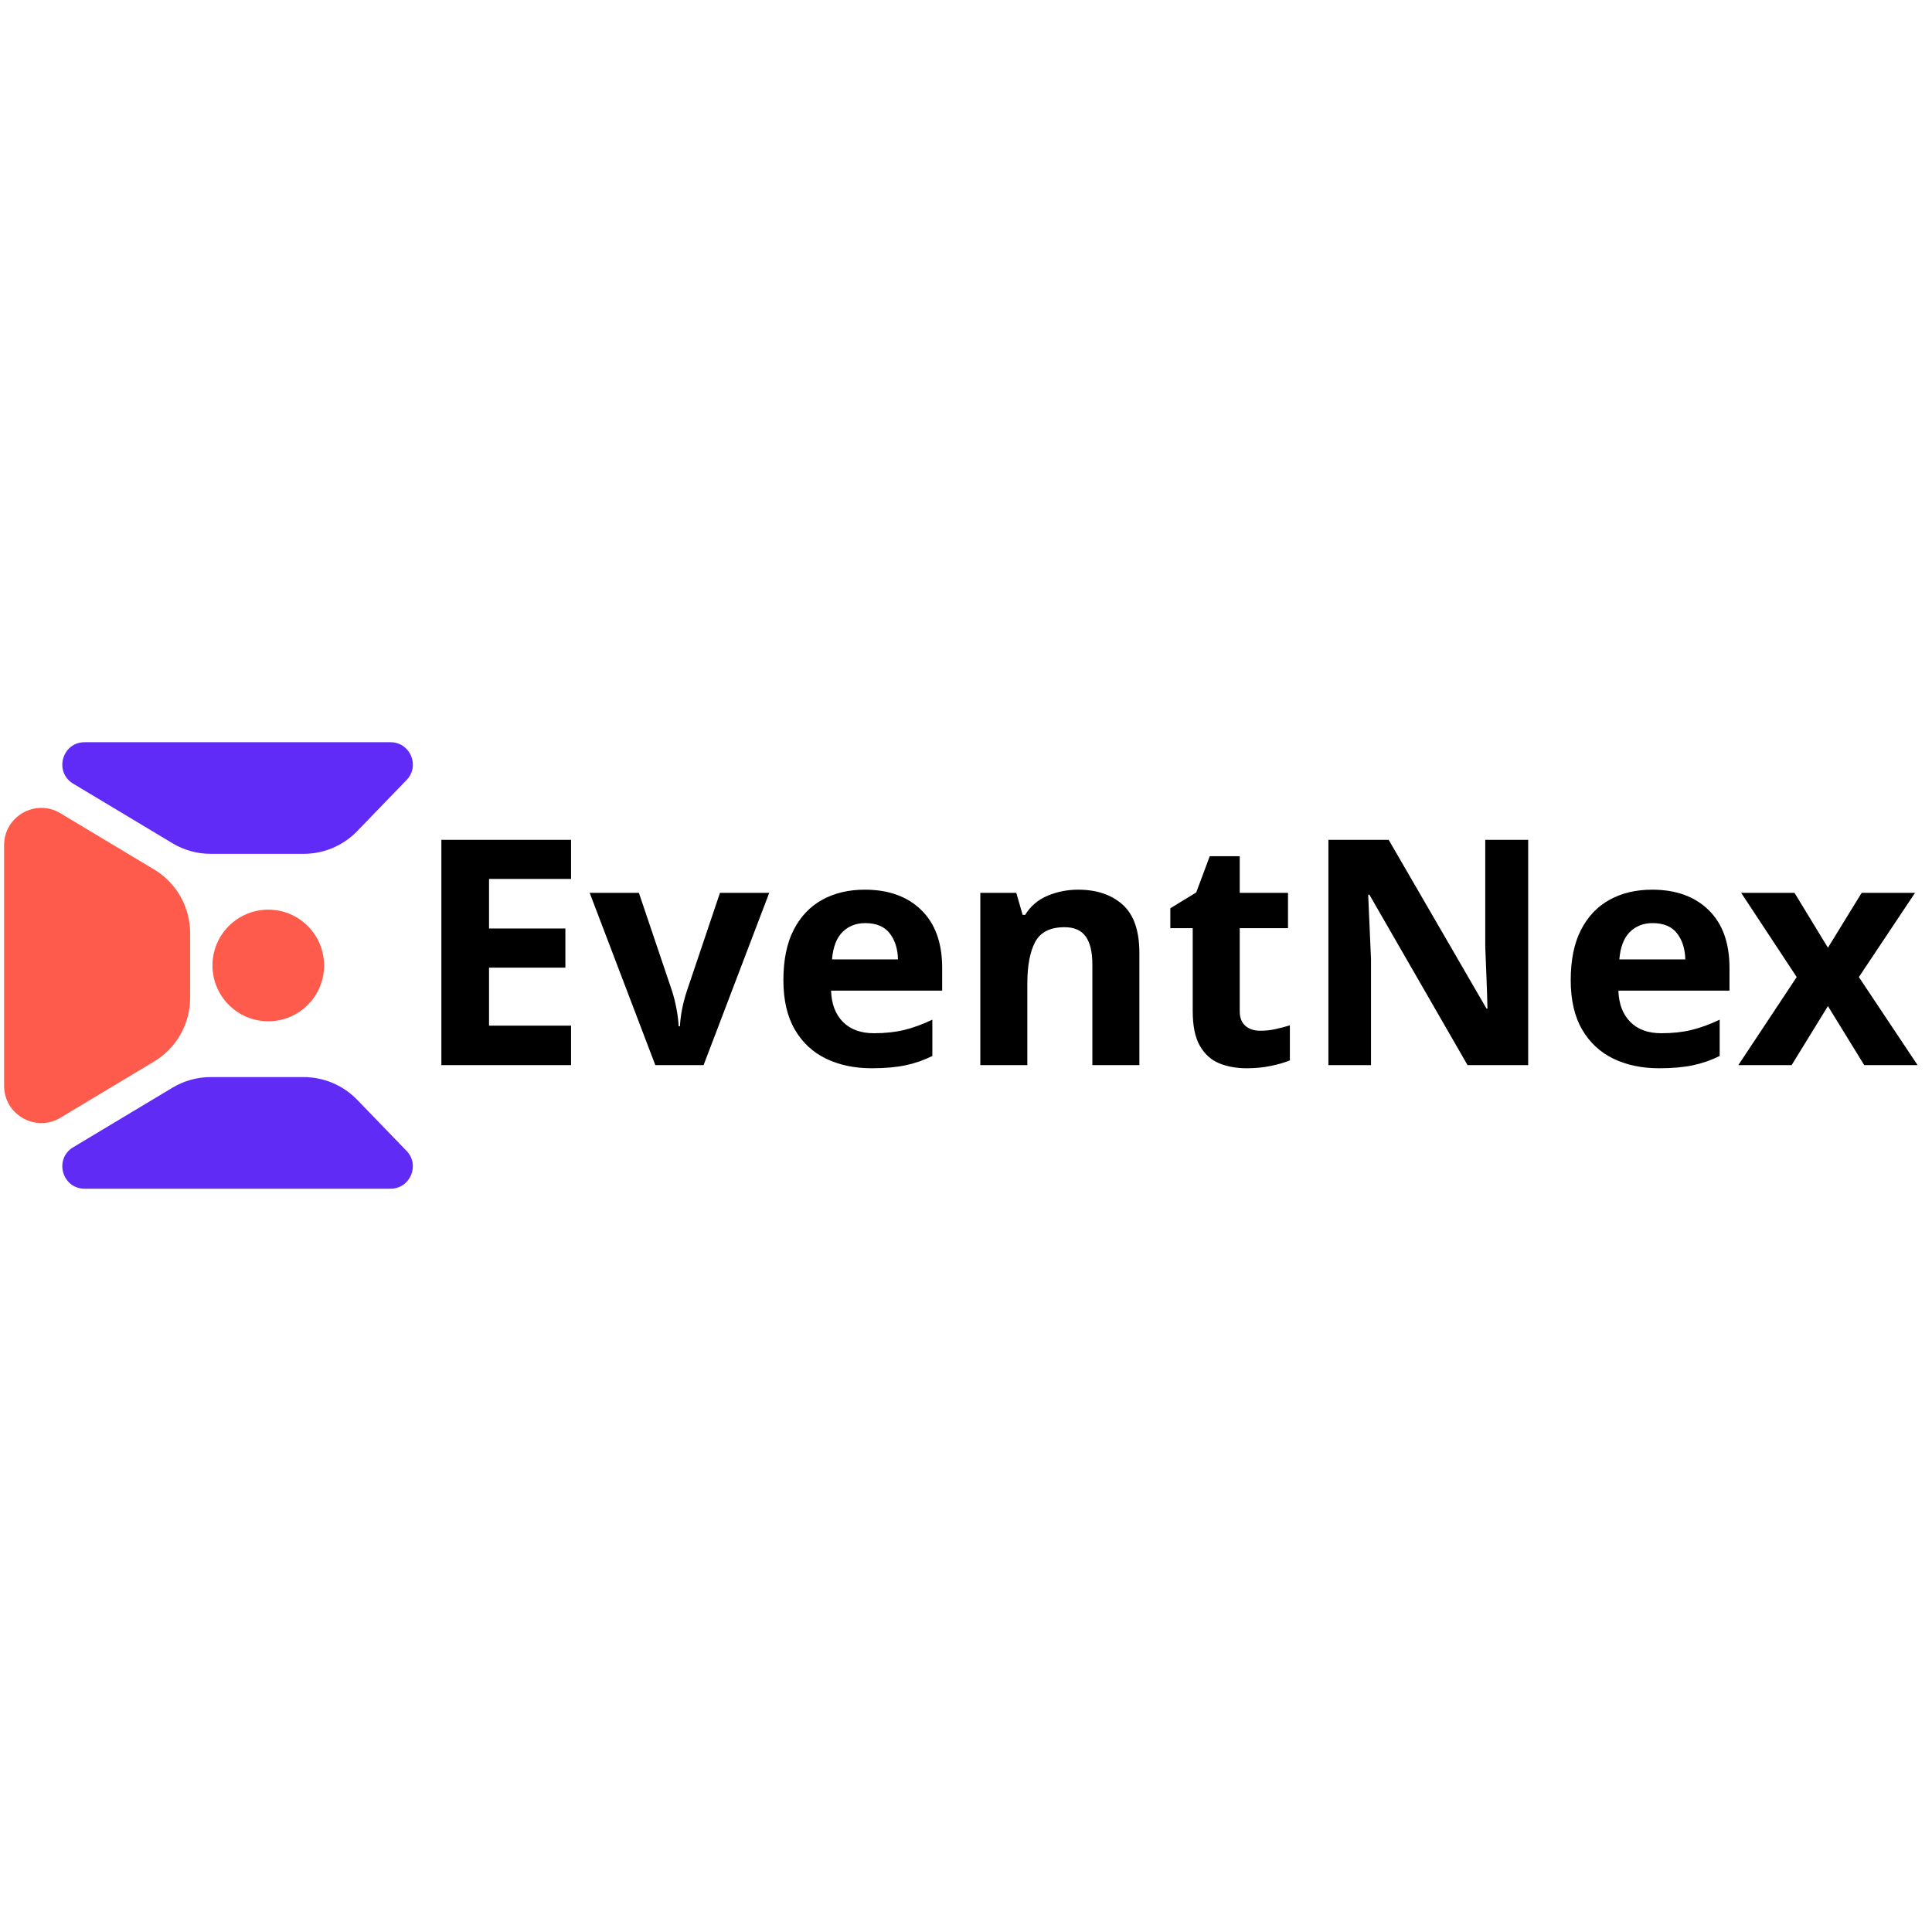
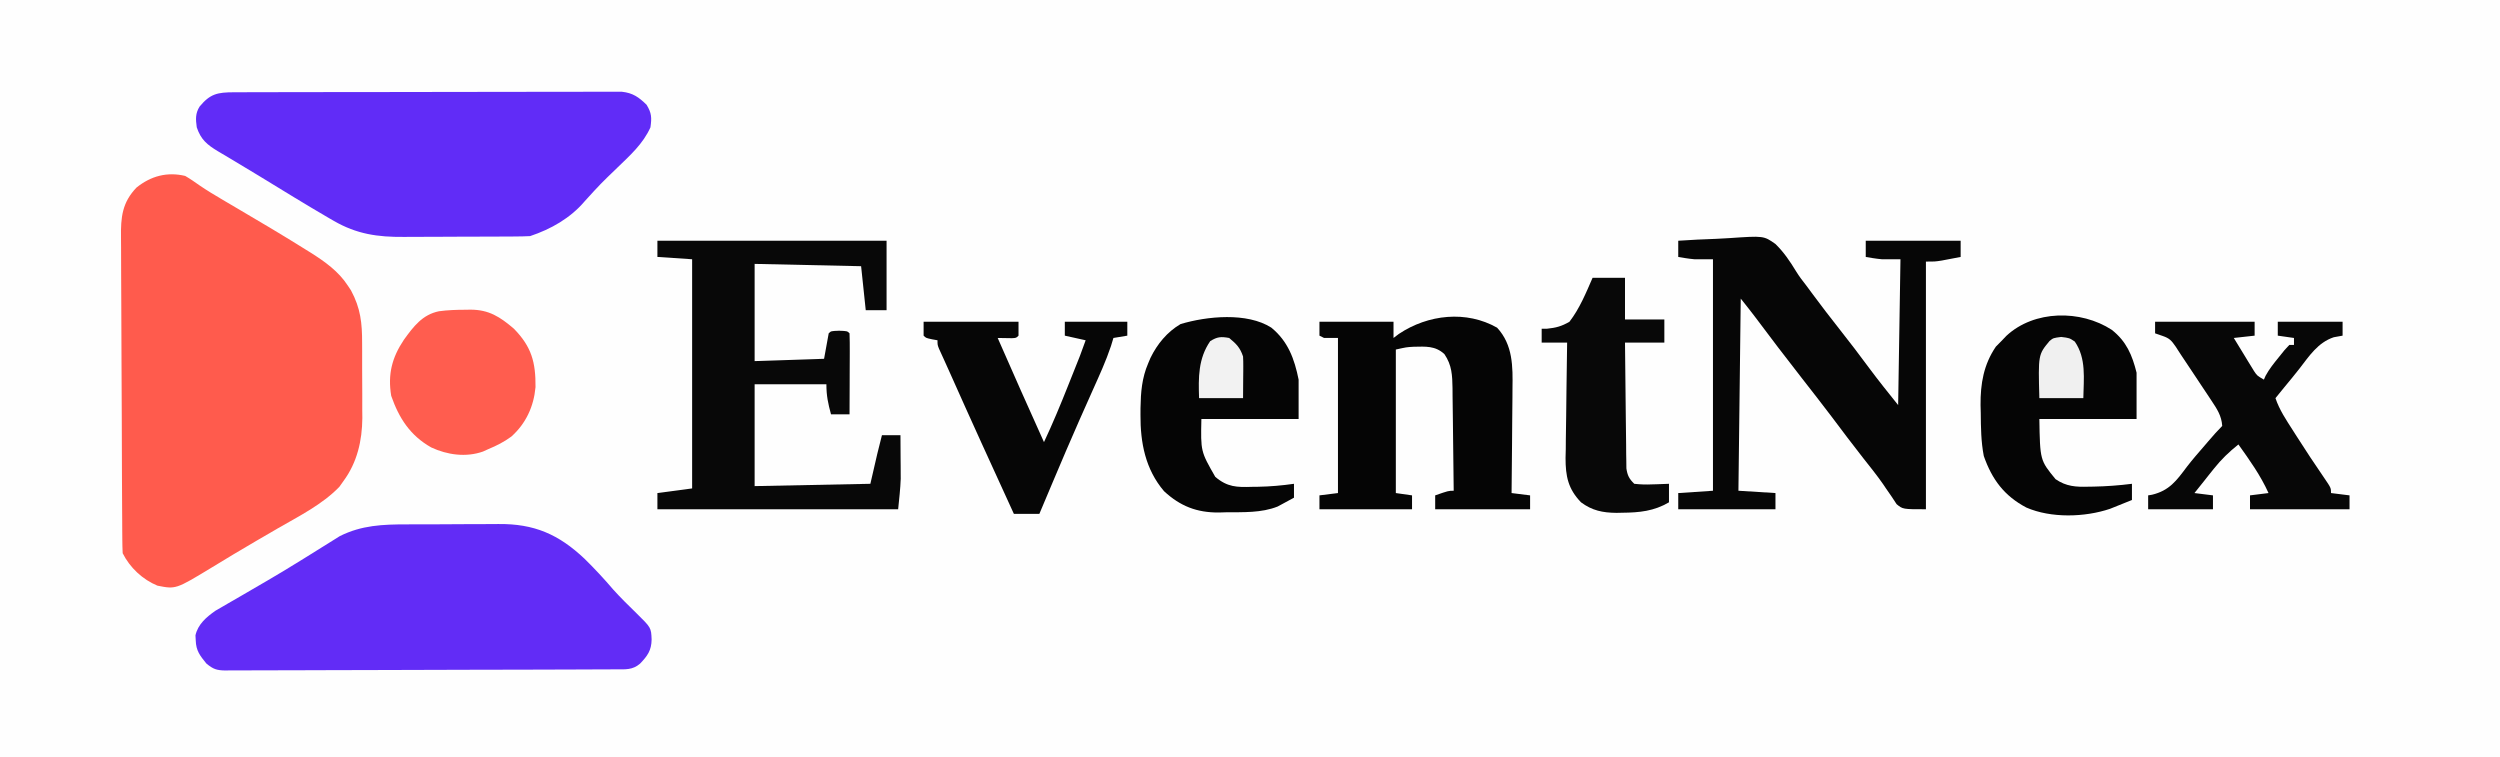
- <svg xmlns="http://www.w3.org/2000/svg" version="1.1" width="1080" height="1080" viewBox="0 0 1080 1080" xml:space="preserve">
-   <defs>
- </defs>
-   <g transform="matrix(1 0 0 1 540 540)" id="5c3b0c05-b270-47f2-bdbe-762823dadd55">
-     <rect style="stroke: none; stroke-width: 1; stroke-dasharray: none; stroke-linecap: butt; stroke-dashoffset: 0; stroke-linejoin: miter; stroke-miterlimit: 4; fill: rgb(255,255,255); fill-rule: nonzero; opacity: 1; visibility: hidden;" vector-effect="non-scaling-stroke" x="-540" y="-540" rx="0" ry="0" width="1080" height="1080" />
-   </g>
-   <g transform="matrix(1 0 0 1 540 540)" id="98fbf18e-fbbb-457a-b47a-69c00bf3fc57">
- </g>
-   <g transform="matrix(0 0 0 0 0 0)">
-     <g style="">
- </g>
-   </g>
-   <g transform="matrix(0 0 0 0 0 0)">
-     <g style="">
- </g>
-   </g>
-   <g transform="matrix(2.08 0 0 2.08 54.29 539.71)">
-     <path style="stroke: none; stroke-width: 1; stroke-dasharray: none; stroke-linecap: butt; stroke-dashoffset: 0; stroke-linejoin: miter; stroke-miterlimit: 4; fill: rgb(255,91,77); fill-rule: nonzero; opacity: 1;" vector-effect="non-scaling-stroke" transform=" translate(-25, -60)" d="M -0 27.662 C -0 19.889 8.48 15.088 15.145 19.087 L 40.29 34.174 C 46.314 37.788 50 44.299 50 51.324 L 50 68.676 C 50 75.701 46.314 82.212 40.29 85.826 L 15.145 100.913 C 8.48 104.912 -0 100.111 -0 92.338 L -0 27.662 Z" stroke-linecap="round" />
-   </g>
-   <g transform="matrix(2.08 0 0 2.08 132.82 446.1)">
-     <path style="stroke: none; stroke-width: 1; stroke-dasharray: none; stroke-linecap: butt; stroke-dashoffset: 0; stroke-linejoin: miter; stroke-miterlimit: 4; fill: rgb(96,43,247); fill-rule: nonzero; opacity: 1;" vector-effect="non-scaling-stroke" transform=" translate(-62.76, -15)" d="M 103.855 -0 C 109.151 -0 111.85 6.362 108.169 10.17 L 94.896 23.9 C 91.128 27.799 85.938 30 80.516 30 L 55.54 30 C 51.915 30 48.358 29.015 45.25 27.15 L 18.575 11.145 C 13.357 8.014 15.577 -0 21.662 -0 L 103.855 -0 Z" stroke-linecap="round" />
-   </g>
-   <g transform="matrix(2.08 0 0 2.08 132.82 633.3)">
-     <path style="stroke: none; stroke-width: 1; stroke-dasharray: none; stroke-linecap: butt; stroke-dashoffset: 0; stroke-linejoin: miter; stroke-miterlimit: 4; fill: rgb(97,43,246); fill-rule: nonzero; opacity: 1;" vector-effect="non-scaling-stroke" transform=" translate(-62.76, -105)" d="M 103.855 120 C 109.151 120 111.85 113.638 108.169 109.83 L 94.896 96.1 C 91.128 92.201 85.938 90 80.516 90 L 55.54 90 C 51.915 90 48.358 90.985 45.25 92.85 L 18.575 108.855 C 13.357 111.986 15.577 120 21.662 120 L 103.855 120 Z" stroke-linecap="round" />
-   </g>
-   <g transform="matrix(2.08 0 0 2.08 149.97 539.7)">
-     <rect style="stroke: none; stroke-width: 1; stroke-dasharray: none; stroke-linecap: butt; stroke-dashoffset: 0; stroke-linejoin: miter; stroke-miterlimit: 4; fill: rgb(255,91,77); fill-rule: nonzero; opacity: 1;" vector-effect="non-scaling-stroke" x="-15" y="-15" rx="15" ry="15" width="30" height="30" />
-   </g>
-   <g transform="matrix(1.68 0 0 1.68 643.79 540)" style="" id="1209c9d4-bb33-4518-ad12-4203c78a3fd2">
-     <text xml:space="preserve" font-family="Raleway" font-size="105" font-style="normal" font-weight="900" style="stroke: none; stroke-width: 1; stroke-dasharray: none; stroke-linecap: butt; stroke-dashoffset: 0; stroke-linejoin: miter; stroke-miterlimit: 4; fill: rgb(0,0,0); fill-rule: nonzero; opacity: 1; white-space: pre;">
-       <tspan x="-245.8" y="32.98">EventNex</tspan>
-     </text>
-   </g>
+ <svg xmlns="http://www.w3.org/2000/svg" version="1.1" width="1080" height="327">
+   <path d="M0 0 C356.4 0 712.8 0 1080 0 C1080 107.91 1080 215.82 1080 327 C723.6 327 367.2 327 0 327 C0 219.09 0 111.18 0 0 Z " fill="#FEFEFE" transform="translate(0,0)" />
+   <path d="M0 0 C2.176 1.259 4.197 2.672 6.251 4.121 C9.488 6.334 12.832 8.335 16.211 10.32 C16.863 10.705 17.514 11.089 18.186 11.485 C19.548 12.287 20.91 13.088 22.272 13.888 C32.262 19.763 42.242 25.657 52.062 31.812 C52.786 32.261 53.509 32.709 54.253 33.17 C60.356 37.035 66.276 41.231 70.25 47.375 C70.938 48.408 70.938 48.408 71.641 49.461 C75.776 57.185 76.457 63.51 76.434 72.172 C76.439 73.331 76.444 74.489 76.449 75.683 C76.456 78.127 76.455 80.572 76.446 83.016 C76.438 86.725 76.466 90.432 76.498 94.141 C76.5 96.526 76.499 98.911 76.496 101.297 C76.507 102.391 76.519 103.485 76.53 104.612 C76.443 114.39 74.284 123.829 68.375 131.812 C67.489 133.06 67.489 133.06 66.586 134.332 C59.175 141.978 49.274 146.904 40.125 152.188 C37.55 153.683 34.976 155.181 32.402 156.68 C31.452 157.232 31.452 157.232 30.483 157.796 C24.057 161.537 17.688 165.369 11.342 169.245 C-4.063 178.585 -4.063 178.585 -12 177 C-18.404 174.354 -23.895 169.211 -27 163 C-27.107 161.057 -27.148 159.11 -27.161 157.163 C-27.171 155.92 -27.181 154.677 -27.191 153.395 C-27.197 152.01 -27.203 150.624 -27.209 149.238 C-27.218 147.784 -27.228 146.331 -27.238 144.877 C-27.27 140.094 -27.29 135.311 -27.309 130.527 C-27.314 129.306 -27.314 129.306 -27.319 128.061 C-27.349 120.381 -27.376 112.701 -27.393 105.02 C-27.415 95.203 -27.457 85.385 -27.526 75.568 C-27.574 68.662 -27.598 61.757 -27.605 54.851 C-27.61 50.729 -27.625 46.607 -27.665 42.485 C-27.702 38.601 -27.71 34.719 -27.697 30.835 C-27.697 29.415 -27.707 27.995 -27.729 26.575 C-27.853 17.862 -27.239 11.465 -21 5 C-14.82 0.048 -7.821 -1.869 0 0 Z " fill="#FF5B4D" transform="translate(80,76)" />
+   <path d="M0 0 C1.504 -0.007 3.008 -0.015 4.512 -0.023 C7.65 -0.036 10.788 -0.038 13.927 -0.032 C17.917 -0.026 21.905 -0.057 25.895 -0.097 C28.997 -0.123 32.099 -0.126 35.202 -0.122 C36.671 -0.124 38.141 -0.134 39.61 -0.152 C55.113 -0.321 65.696 4.294 76.883 14.859 C81.257 19.154 85.38 23.592 89.355 28.254 C92.515 31.76 95.89 35.048 99.265 38.345 C105.637 44.61 105.637 44.61 105.852 49.719 C105.774 54.476 104.08 56.795 100.859 60.156 C97.596 62.997 94.384 62.62 90.273 62.623 C89.536 62.627 88.799 62.631 88.039 62.636 C85.556 62.649 83.072 62.656 80.589 62.662 C78.813 62.67 77.038 62.678 75.262 62.686 C69.421 62.713 63.58 62.728 57.738 62.742 C55.729 62.748 53.72 62.753 51.712 62.758 C43.357 62.78 35.003 62.799 26.648 62.81 C14.664 62.826 2.681 62.859 -9.303 62.916 C-17.724 62.955 -26.144 62.975 -34.564 62.98 C-39.597 62.984 -44.628 62.996 -49.66 63.028 C-54.394 63.058 -59.127 63.064 -63.861 63.053 C-65.599 63.052 -67.337 63.061 -69.074 63.078 C-71.447 63.101 -73.817 63.093 -76.189 63.077 C-76.877 63.091 -77.566 63.105 -78.275 63.119 C-82.043 63.057 -83.548 62.552 -86.49 60.118 C-89.274 56.701 -90.956 54.571 -91.086 50.156 C-91.126 49.418 -91.166 48.679 -91.207 47.918 C-90.109 43.105 -86.474 40.05 -82.588 37.313 C-81.451 36.657 -80.315 36 -79.145 35.324 C-78.517 34.957 -77.889 34.589 -77.243 34.211 C-75.196 33.015 -73.141 31.836 -71.086 30.656 C-68.194 28.977 -65.306 27.291 -62.418 25.605 C-61.321 24.968 -61.321 24.968 -60.202 24.317 C-55.309 21.466 -50.47 18.54 -45.66 15.551 C-45.031 15.161 -44.401 14.772 -43.753 14.37 C-40.142 12.134 -40.142 12.134 -36.544 9.876 C-34.911 8.845 -33.268 7.828 -31.625 6.812 C-30.708 6.237 -29.791 5.661 -28.846 5.068 C-19.445 0.366 -10.333 -0.006 0 0 Z " fill="#622CF6" transform="translate(175.6484,226.5312)" />
+   <path d="M0 0 C0.726 -0.003 1.452 -0.006 2.2 -0.009 C4.639 -0.018 7.077 -0.019 9.516 -0.021 C11.262 -0.025 13.008 -0.03 14.754 -0.036 C19.502 -0.049 24.25 -0.055 28.998 -0.06 C31.963 -0.063 34.929 -0.067 37.894 -0.071 C47.168 -0.085 56.442 -0.095 65.715 -0.098 C76.427 -0.103 87.139 -0.12 97.851 -0.149 C106.127 -0.171 114.403 -0.181 122.679 -0.182 C127.624 -0.184 132.569 -0.189 137.513 -0.207 C142.164 -0.224 146.815 -0.226 151.465 -0.217 C153.172 -0.216 154.88 -0.221 156.587 -0.231 C158.917 -0.243 161.246 -0.237 163.577 -0.227 C164.881 -0.229 166.185 -0.23 167.529 -0.231 C172.328 0.296 174.827 2.081 178.228 5.39 C180.443 9 180.492 10.959 179.915 15.14 C176.676 22.332 171.141 27.216 165.54 32.64 C158.273 39.644 158.273 39.644 151.486 47.101 C145.337 54.371 136.905 59.144 127.915 62.14 C125.776 62.245 123.633 62.289 121.491 62.302 C120.52 62.309 120.52 62.309 119.529 62.317 C117.385 62.331 115.242 62.338 113.099 62.344 C111.603 62.349 110.106 62.355 108.61 62.361 C105.468 62.371 102.327 62.377 99.186 62.381 C95.183 62.386 91.182 62.41 87.179 62.439 C84.085 62.457 80.99 62.462 77.896 62.464 C76.422 62.467 74.948 62.475 73.474 62.488 C62.078 62.583 53.014 61.297 43.04 55.515 C42.393 55.142 41.746 54.769 41.079 54.384 C30.957 48.493 20.979 42.348 10.99 36.234 C7.412 34.047 3.82 31.883 0.216 29.738 C-0.617 29.239 -1.451 28.74 -2.31 28.226 C-3.817 27.324 -5.329 26.428 -6.844 25.539 C-11.634 22.658 -14.313 20.455 -16.085 15.14 C-16.552 11.666 -16.75 9.206 -14.85 6.164 C-10.275 0.66 -7.182 0.016 0 0 Z " fill="#612CF7" transform="translate(101.0847,39.85956)" />
+   <path d="M0 0 C5.476 -0.374 10.945 -0.644 16.431 -0.824 C18.29 -0.899 20.149 -1.001 22.005 -1.132 C36.933 -2.156 36.933 -2.156 41.978 1.391 C45.583 4.891 48.299 8.914 50.896 13.196 C52.253 15.413 53.799 17.435 55.41 19.473 C56.296 20.668 57.181 21.864 58.062 23.062 C61.805 28.1 65.602 33.082 69.5 38 C73.968 43.638 78.31 49.362 82.59 55.145 C86.604 60.546 90.786 65.732 95 71 C95.33 50.21 95.66 29.42 96 8 C93.36 8 90.72 8 88 8 C86.662 7.873 85.325 7.721 84 7.5 C83.01 7.335 82.02 7.17 81 7 C81 4.69 81 2.38 81 0 C94.53 0 108.06 0 122 0 C122 2.31 122 4.62 122 7 C120.251 7.338 118.501 7.67 116.75 8 C115.288 8.278 115.288 8.278 113.797 8.562 C111 9 111 9 107 9 C107 44.31 107 79.62 107 116 C97 116 97 116 94.328 113.789 C93.642 112.745 92.957 111.701 92.25 110.625 C91.426 109.429 90.599 108.235 89.77 107.043 C89.332 106.394 88.895 105.745 88.444 105.076 C85.774 101.237 82.833 97.606 79.938 93.938 C75.357 88.069 70.849 82.154 66.402 76.184 C62.143 70.54 57.777 64.979 53.43 59.402 C46.532 50.554 39.707 41.655 33.008 32.656 C31.052 30.068 29.027 27.533 27 25 C26.67 52.39 26.34 79.78 26 108 C31.28 108.33 36.56 108.66 42 109 C42 111.31 42 113.62 42 116 C28.14 116 14.28 116 0 116 C0 113.69 0 111.38 0 109 C4.95 108.67 9.9 108.34 15 108 C15 75 15 42 15 8 C12.36 8 9.72 8 7 8 C5.662 7.873 4.325 7.721 3 7.5 C1.515 7.253 1.515 7.253 0 7 C0 4.69 0 2.38 0 0 Z " fill="#060606" transform="translate(725,104)" />
+   <path d="M0 0 C32.67 0 65.34 0 99 0 C99 9.9 99 19.8 99 30 C96.03 30 93.06 30 90 30 C89.34 23.73 88.68 17.46 88 11 C72.82 10.67 57.64 10.34 42 10 C42 23.86 42 37.72 42 52 C51.9 51.67 61.8 51.34 72 51 C72.66 47.37 73.32 43.74 74 40 C75 39 75 39 78.5 38.875 C82 39 82 39 83 40 C83.089 42.594 83.115 45.16 83.098 47.754 C83.096 48.529 83.095 49.305 83.093 50.104 C83.088 52.59 83.075 55.076 83.062 57.562 C83.057 59.244 83.053 60.926 83.049 62.607 C83.038 66.738 83.021 70.869 83 75 C80.36 75 77.72 75 75 75 C73.722 70.287 73 66.957 73 62 C62.77 62 52.54 62 42 62 C42 76.52 42 91.04 42 106 C58.5 105.67 75 105.34 92 105 C92.99 100.71 93.98 96.42 95 92 C95.659 89.331 96.321 86.664 97 84 C99.64 84 102.28 84 105 84 C105.029 87.458 105.047 90.917 105.062 94.375 C105.071 95.341 105.079 96.306 105.088 97.301 C105.091 98.261 105.094 99.221 105.098 100.211 C105.103 101.08 105.108 101.95 105.114 102.845 C104.955 107.243 104.438 111.621 104 116 C69.68 116 35.36 116 0 116 C0 113.69 0 111.38 0 109 C7.425 108.01 7.425 108.01 15 107 C15 74.33 15 41.66 15 8 C10.05 7.67 5.1 7.34 0 7 C0 4.69 0 2.38 0 0 Z " fill="#080808" transform="translate(284,104)" />
+   <path d="M0 0 C6.851 7.422 6.8 16.744 6.641 26.32 C6.635 27.616 6.629 28.911 6.623 30.246 C6.608 33.656 6.569 37.065 6.525 40.474 C6.483 43.967 6.465 47.46 6.445 50.953 C6.403 57.782 6.335 64.609 6.25 71.438 C8.89 71.767 11.53 72.097 14.25 72.438 C14.25 74.418 14.25 76.397 14.25 78.438 C0.72 78.438 -12.81 78.438 -26.75 78.438 C-26.75 76.457 -26.75 74.478 -26.75 72.438 C-21 70.438 -21 70.438 -18.75 70.438 C-18.817 62.999 -18.907 55.561 -19.012 48.123 C-19.046 45.593 -19.074 43.064 -19.096 40.534 C-19.13 36.895 -19.182 33.256 -19.238 29.617 C-19.245 28.489 -19.251 27.361 -19.258 26.198 C-19.363 20.57 -19.493 16.255 -22.75 11.438 C-26.687 7.747 -30.92 8.148 -36.031 8.234 C-39.152 8.412 -39.152 8.412 -43.75 9.438 C-43.75 29.898 -43.75 50.358 -43.75 71.438 C-41.44 71.767 -39.13 72.097 -36.75 72.438 C-36.75 74.418 -36.75 76.397 -36.75 78.438 C-49.95 78.438 -63.15 78.438 -76.75 78.438 C-76.75 76.457 -76.75 74.478 -76.75 72.438 C-74.11 72.108 -71.47 71.778 -68.75 71.438 C-68.75 49.328 -68.75 27.218 -68.75 4.438 C-70.73 4.438 -72.71 4.438 -74.75 4.438 C-75.41 4.107 -76.07 3.777 -76.75 3.438 C-76.75 1.458 -76.75 -0.522 -76.75 -2.562 C-66.19 -2.562 -55.63 -2.562 -44.75 -2.562 C-44.75 -0.253 -44.75 2.058 -44.75 4.438 C-43.987 3.86 -43.224 3.283 -42.438 2.688 C-29.773 -5.765 -13.254 -7.531 0 0 Z " fill="#050505" transform="translate(646.75,141.5625)" />
+   <path d="M0 0 C6.304 4.983 8.777 10.849 10.688 18.492 C10.688 25.092 10.688 31.692 10.688 38.492 C-3.172 38.492 -17.032 38.492 -31.312 38.492 C-31.013 56.327 -31.013 56.327 -24.312 64.492 C-19.702 67.661 -15.505 67.903 -10.062 67.742 C-9.317 67.731 -8.571 67.72 -7.803 67.709 C-2.266 67.599 3.192 67.19 8.688 66.492 C8.688 68.802 8.688 71.112 8.688 73.492 C6.67 74.314 4.649 75.124 2.625 75.93 C1.5 76.382 0.374 76.835 -0.785 77.301 C-11.709 80.991 -26.29 81.395 -36.953 76.742 C-46.455 71.708 -51.752 64.662 -55.312 54.492 C-56.517 48.273 -56.571 42.183 -56.625 35.867 C-56.654 34.755 -56.683 33.642 -56.713 32.496 C-56.783 23.251 -55.38 14.99 -50.094 7.238 C-49.341 6.476 -48.588 5.715 -47.812 4.93 C-47.06 4.145 -46.307 3.36 -45.531 2.551 C-33.54 -8.575 -13.484 -8.792 0 0 Z " fill="#050505" transform="translate(912.3125,142.5078)" />
+   <path d="M0 0 C7.229 5.899 10.019 13.545 11.805 22.473 C11.805 28.083 11.805 33.693 11.805 39.473 C-2.055 39.473 -15.915 39.473 -30.195 39.473 C-30.505 53.459 -30.505 53.459 -24.195 64.473 C-18.965 68.929 -14.869 69.004 -8.32 68.785 C-7.461 68.775 -6.601 68.766 -5.715 68.756 C-0.475 68.664 4.618 68.213 9.805 67.473 C9.805 69.453 9.805 71.433 9.805 73.473 C8.313 74.301 6.811 75.109 5.305 75.91 C4.469 76.363 3.634 76.815 2.773 77.281 C-4.254 80.101 -12.163 79.712 -19.633 79.785 C-20.618 79.814 -21.604 79.843 -22.619 79.873 C-32.121 79.955 -39.357 77.137 -46.34 70.656 C-54.416 61.152 -56.579 49.722 -56.508 37.66 C-56.503 36.685 -56.498 35.709 -56.493 34.704 C-56.382 27.921 -55.906 21.771 -53.195 15.473 C-52.867 14.691 -52.538 13.91 -52.199 13.105 C-49.275 7.095 -44.989 1.88 -39.195 -1.527 C-27.754 -4.965 -10.418 -6.655 0 0 Z " fill="#050505" transform="translate(549.1953,141.5273)" />
+   <path d="M0 0 C14.19 0 28.38 0 43 0 C43 1.98 43 3.96 43 6 C38.545 6.495 38.545 6.495 34 7 C35.597 9.63 37.202 12.254 38.812 14.875 C39.264 15.621 39.716 16.368 40.182 17.137 C40.844 18.21 40.844 18.21 41.52 19.305 C42.124 20.294 42.124 20.294 42.741 21.304 C44.065 23.287 44.065 23.287 47 25 C47.237 24.459 47.474 23.917 47.719 23.359 C49.343 20.367 51.35 17.888 53.5 15.25 C54.294 14.265 55.088 13.28 55.906 12.266 C56.597 11.518 57.288 10.77 58 10 C58.66 10 59.32 10 60 10 C60 9.01 60 8.02 60 7 C57.69 6.67 55.38 6.34 53 6 C53 4.02 53 2.04 53 0 C62.24 0 71.48 0 81 0 C81 1.98 81 3.96 81 6 C79.742 6.227 78.484 6.454 77.188 6.688 C70.366 8.947 66.591 14.782 62.361 20.251 C60.234 22.985 58.019 25.642 55.812 28.312 C54.541 29.874 53.269 31.436 52 33 C53.718 38.094 56.619 42.381 59.5 46.875 C60.029 47.708 60.558 48.54 61.103 49.398 C64.984 55.485 68.958 61.508 73.053 67.455 C76 71.787 76 71.787 76 74 C78.64 74.33 81.28 74.66 84 75 C84 76.98 84 78.96 84 81 C69.81 81 55.62 81 41 81 C41 79.02 41 77.04 41 75 C43.64 74.67 46.28 74.34 49 74 C45.558 66.367 40.843 59.789 36 53 C31.943 56.227 28.618 59.42 25.375 63.5 C24.64 64.418 23.905 65.336 23.148 66.281 C22.439 67.178 21.73 68.076 21 69 C19.667 70.667 18.334 72.334 17 74 C19.64 74.33 22.28 74.66 25 75 C25 76.98 25 78.96 25 81 C15.76 81 6.52 81 -3 81 C-3 79.02 -3 77.04 -3 75 C-2.455 74.911 -1.909 74.822 -1.348 74.73 C6.129 72.954 9.244 68.662 13.702 62.686 C16.156 59.499 18.808 56.479 21.438 53.438 C21.958 52.83 22.479 52.222 23.015 51.596 C24.956 49.335 26.891 47.109 29 45 C28.716 40.593 26.729 37.651 24.324 34.035 C23.958 33.479 23.591 32.924 23.214 32.351 C22.046 30.583 20.867 28.823 19.688 27.062 C18.906 25.884 18.126 24.705 17.346 23.525 C15.24 20.344 13.121 17.171 11 14 C10.296 12.91 9.591 11.82 8.865 10.697 C7.034 8.049 6.212 7.15 3.25 6.125 C2.178 5.754 1.105 5.383 0 5 C0 3.35 0 1.7 0 0 Z " fill="#070707" transform="translate(931,139)" />
+   <path d="M0 0 C0.694 -0.012 1.388 -0.024 2.104 -0.037 C10.166 -0.06 14.989 3.108 20.938 8.188 C28.598 16.005 30.378 22.744 30.277 33.441 C29.517 41.825 26.127 49.156 19.832 54.793 C16.734 57.073 13.483 58.721 9.938 60.188 C9.15 60.545 8.362 60.902 7.551 61.27 C0.228 63.842 -7.832 62.711 -14.754 59.488 C-23.844 54.366 -28.679 46.869 -32.062 37.188 C-33.594 27.906 -31.747 20.704 -26.602 13 C-22.459 7.281 -18.638 2.126 -11.434 0.648 C-7.61 0.126 -3.851 0.004 0 0 Z " fill="#FF5D4F" transform="translate(201.0625,133.8125)" />
+   <path d="M0 0 C13.53 0 27.06 0 41 0 C41 1.98 41 3.96 41 6 C40 7 40 7 38.152 7.098 C36.102 7.065 34.051 7.033 32 7 C38.591 22.035 45.232 37.044 52 52 C55.778 43.954 59.172 35.776 62.449 27.518 C63.26 25.474 64.075 23.432 64.891 21.391 C67.574 14.743 67.574 14.743 70 8 C65.545 7.01 65.545 7.01 61 6 C61 4.02 61 2.04 61 0 C69.91 0 78.82 0 88 0 C88 1.98 88 3.96 88 6 C86.02 6.33 84.04 6.66 82 7 C81.646 8.165 81.291 9.331 80.926 10.531 C78.772 16.981 75.94 23.133 73.161 29.329 C71.485 33.067 69.824 36.81 68.164 40.555 C67.822 41.325 67.481 42.096 67.128 42.89 C63.351 51.431 59.698 60.023 56.062 68.625 C55.754 69.355 55.445 70.085 55.128 70.837 C53.415 74.89 51.706 78.944 50 83 C46.37 83 42.74 83 39 83 C29.676 62.669 20.386 42.324 11.291 21.89 C10.453 20.015 9.609 18.143 8.756 16.274 C8.388 15.465 8.02 14.655 7.641 13.82 C7.321 13.124 7.002 12.428 6.673 11.711 C6 10 6 10 6 8 C5.196 7.856 4.391 7.711 3.562 7.562 C1 7 1 7 0 6 C0 4.02 0 2.04 0 0 Z " fill="#060606" transform="translate(399,139)" />
+   <path d="M0 0 C4.62 0 9.24 0 14 0 C14 5.94 14 11.88 14 18 C19.61 18 25.22 18 31 18 C31 21.3 31 24.6 31 28 C25.39 28 19.78 28 14 28 C14.063 35.363 14.138 42.726 14.236 50.088 C14.28 53.507 14.32 56.926 14.346 60.345 C14.377 64.277 14.432 68.209 14.488 72.141 C14.495 73.367 14.501 74.593 14.508 75.856 C14.527 76.997 14.547 78.138 14.568 79.313 C14.584 80.819 14.584 80.819 14.601 82.355 C15.065 85.43 15.791 86.827 18 89 C20.712 89.296 22.997 89.381 25.688 89.25 C26.389 89.232 27.091 89.214 27.814 89.195 C29.544 89.148 31.272 89.077 33 89 C33 91.64 33 94.28 33 97 C26.529 100.814 20.222 101.435 12.875 101.5 C12.028 101.518 11.182 101.536 10.31 101.555 C4.377 101.499 -0.19 100.572 -5 97 C-10.603 91.179 -11.683 85.739 -11.68 77.832 C-11.649 76.566 -11.618 75.3 -11.586 73.996 C-11.577 72.677 -11.569 71.358 -11.56 69.999 C-11.537 66.521 -11.479 63.045 -11.412 59.568 C-11.35 56.009 -11.323 52.449 -11.293 48.889 C-11.229 41.925 -11.124 34.963 -11 28 C-14.63 28 -18.26 28 -22 28 C-22 26.02 -22 24.04 -22 22 C-20.875 22.006 -20.875 22.006 -19.727 22.012 C-15.808 21.602 -13.443 20.992 -10 19 C-5.621 13.33 -2.846 6.529 0 0 Z " fill="#080808" transform="translate(688,120)" />
+   <path d="M0 0 C3.562 0.438 3.562 0.438 5.875 2 C10.908 9.269 9.711 18.027 9.562 26.438 C3.292 26.438 -2.978 26.438 -9.438 26.438 C-9.941 7.659 -9.941 7.659 -5.047 1.762 C-3.438 0.438 -3.438 0.438 0 0 Z " fill="#F0F0F0" transform="translate(890.4375,145.5625)" />
+   <path d="M0 0 C3.102 2.55 4.726 4.177 6 8 C6.08 9.408 6.108 10.82 6.098 12.23 C6.095 12.954 6.093 13.677 6.09 14.423 C6.081 15.335 6.072 16.247 6.062 17.188 C6.042 20.096 6.021 23.004 6 26 C-0.27 26 -6.54 26 -13 26 C-13.309 17.136 -13.392 8.913 -8.188 1.375 C-5.157 -0.53 -3.517 -0.646 0 0 Z " fill="#F2F2F2" transform="translate(531,146)" />
</svg>
